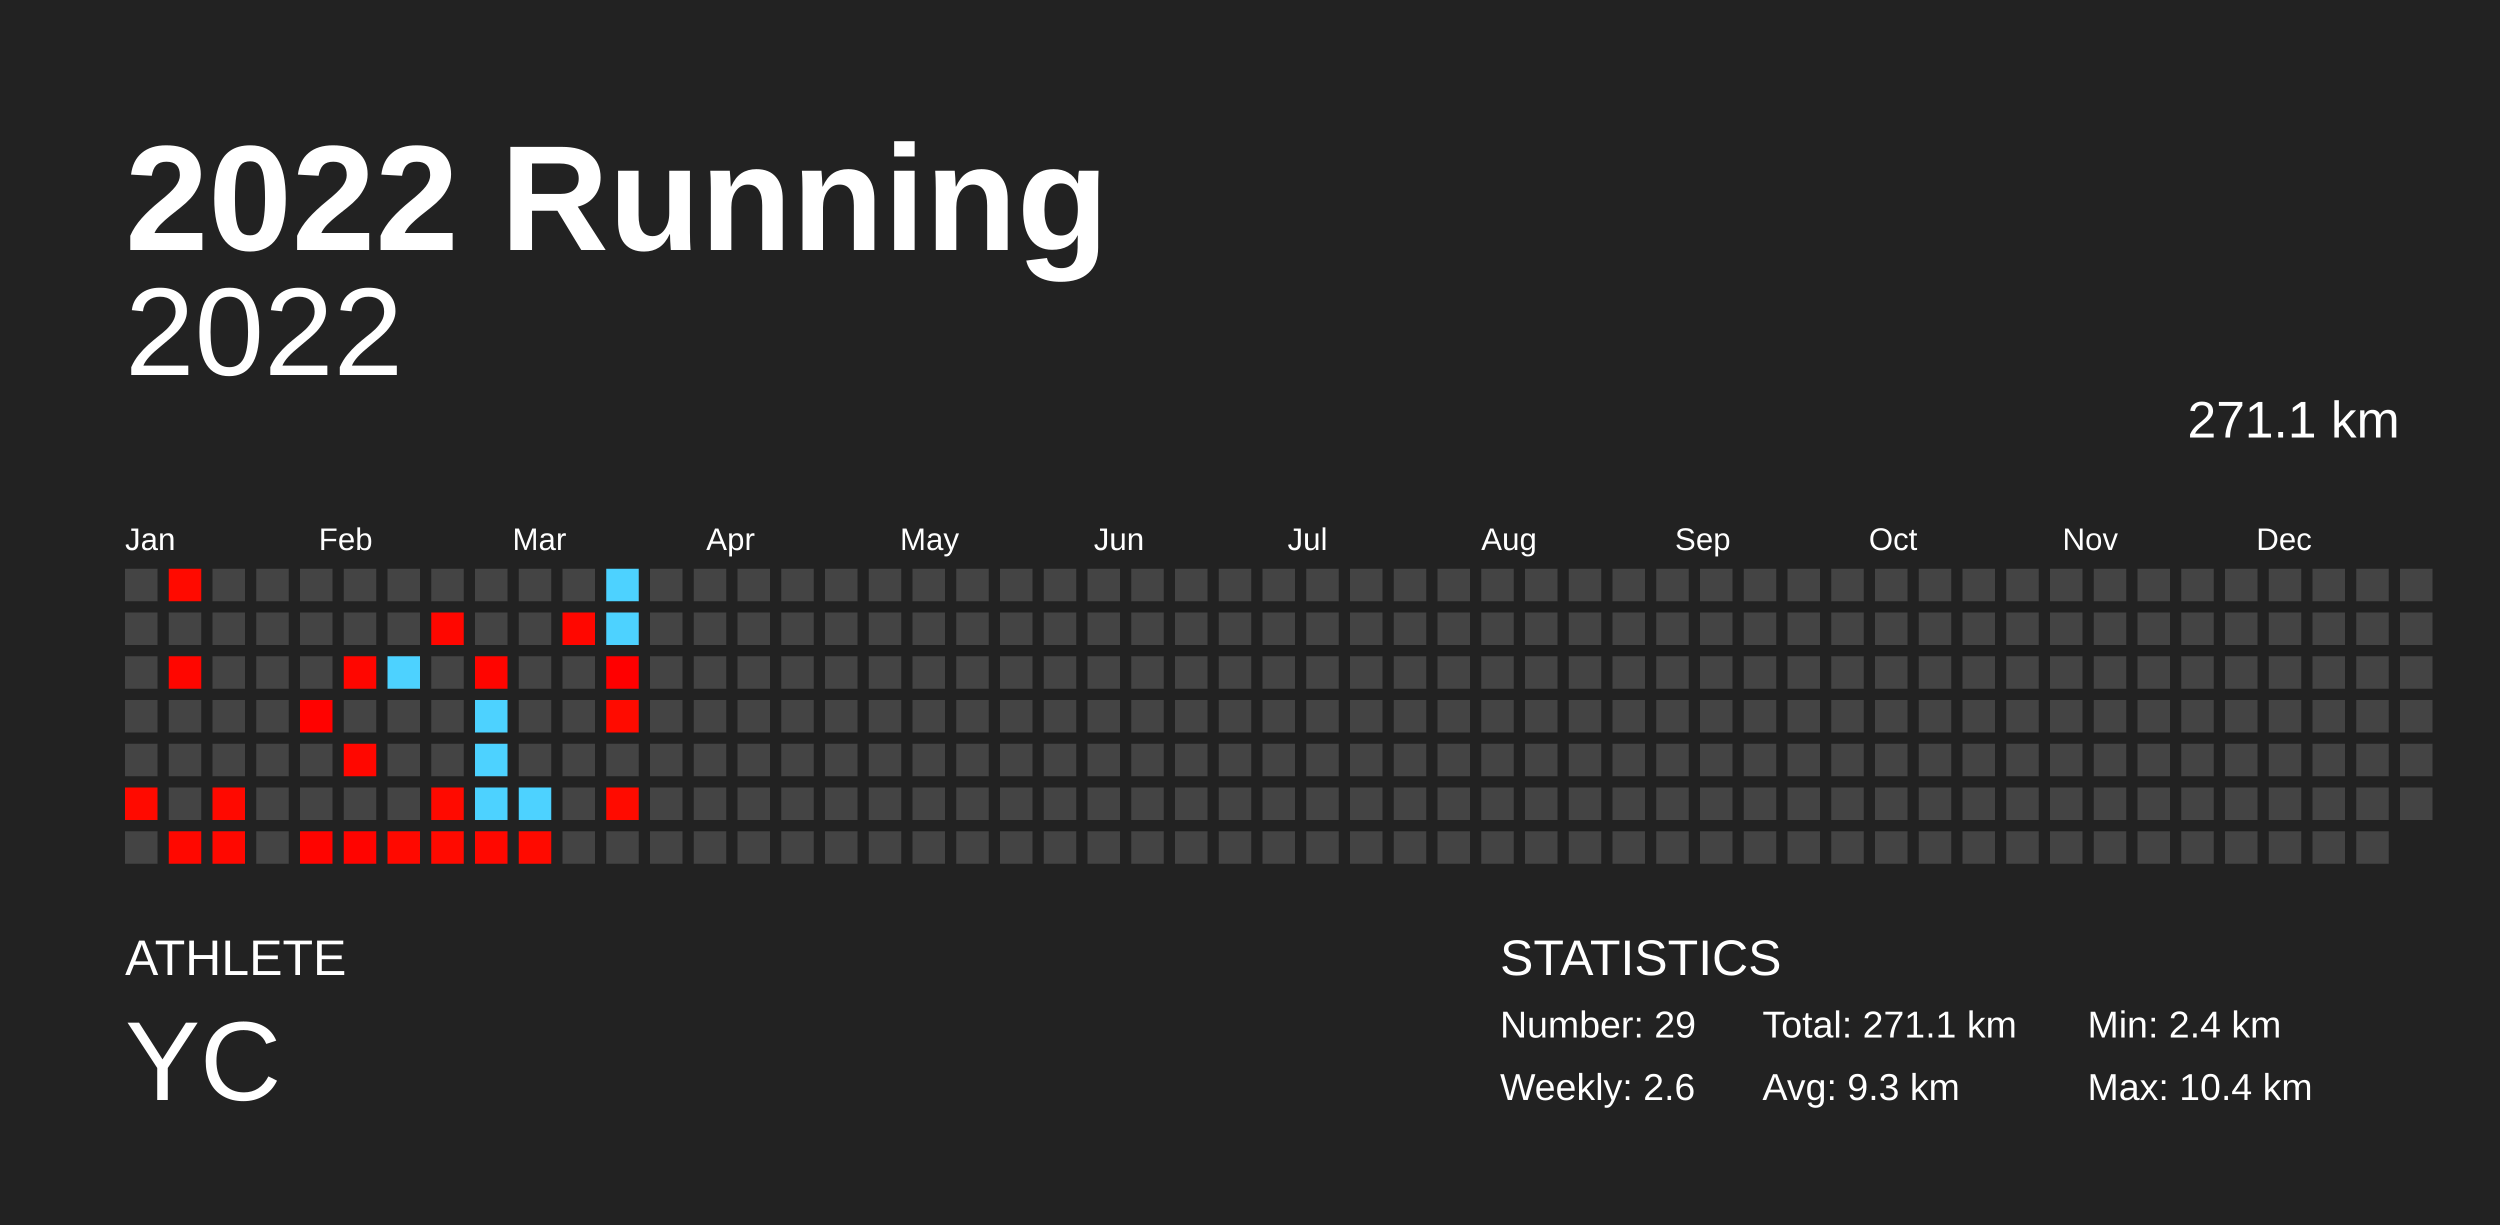
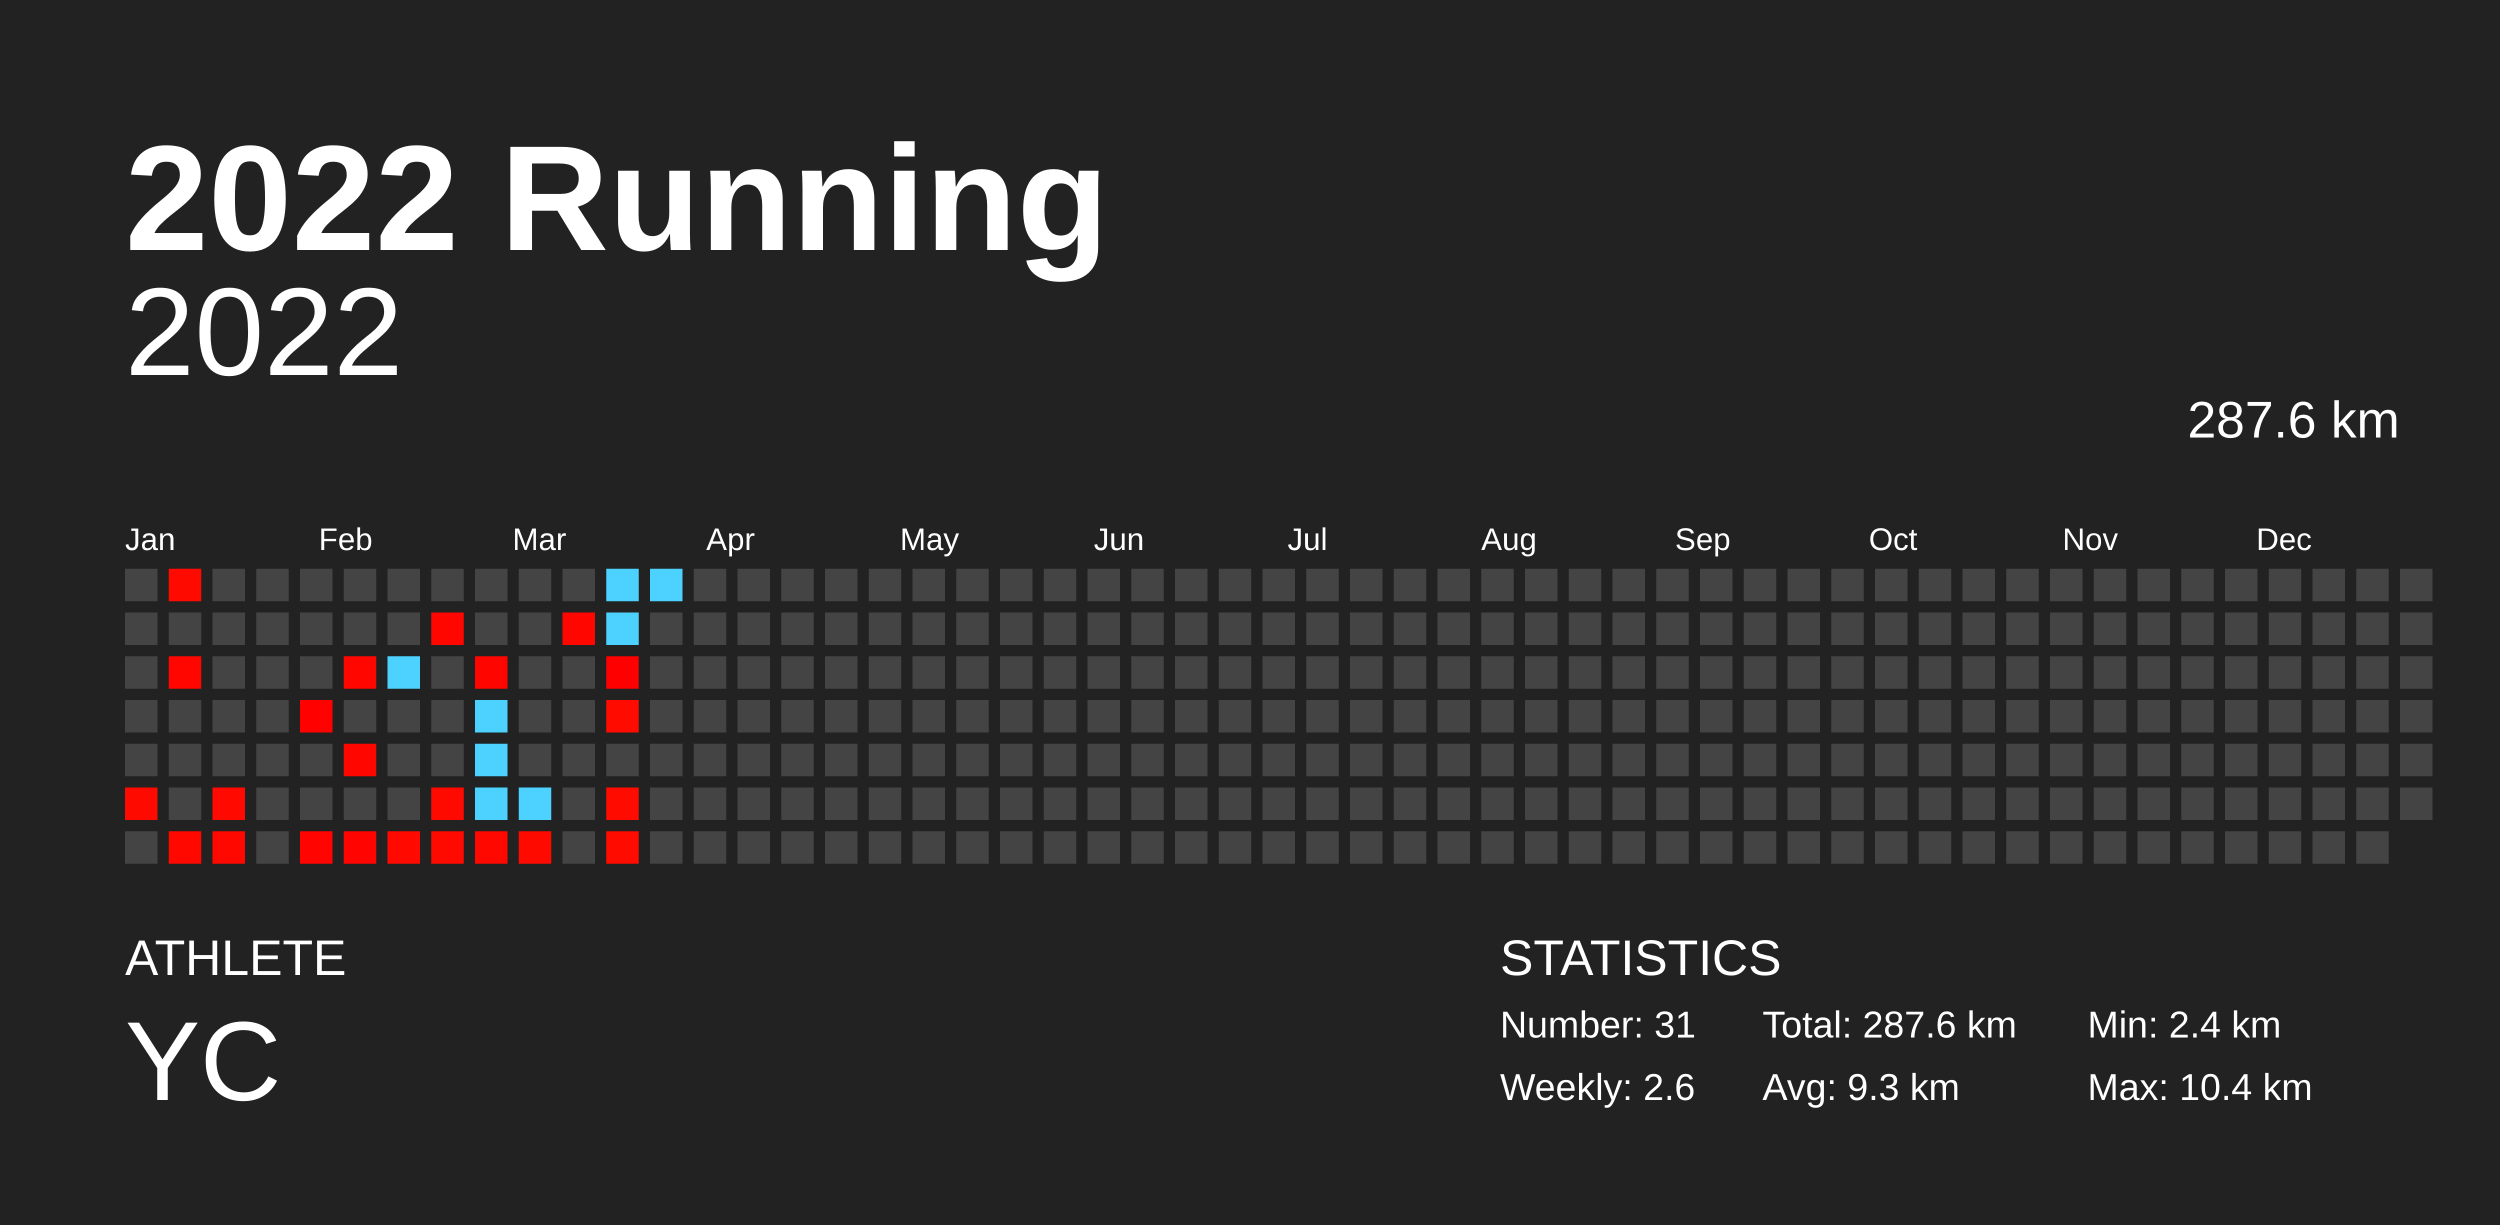
<svg xmlns="http://www.w3.org/2000/svg" baseProfile="full" height="98mm" version="1.1" viewBox="0,0,200,98" width="200mm">
  <defs />
  <rect fill="#222222" height="98" width="200" x="0" y="0" />
  <text fill="#FFFFFF" style="font-size:12px; font-family:Arial; font-weight:bold;" x="10" y="20">2022 Running</text>
  <text fill="#FFFFFF" style="font-size:4px; font-family:Arial" x="10" y="78">ATHLETE</text>
  <text fill="#FFFFFF" style="font-size:9px; font-family:Arial" x="10" y="88">YC</text>
  <text fill="#FFFFFF" style="font-size:4px; font-family:Arial" x="120" y="78">STATISTICS</text>
-   <text fill="#FFFFFF" style="font-size:3px; font-family:Arial" x="120" y="83">Number: 29</text>
+   <text fill="#FFFFFF" style="font-size:3px; font-family:Arial" x="120" y="83">Number: 31</text>
  <text fill="#FFFFFF" style="font-size:3px; font-family:Arial" x="120" y="88">Weekly: 2.6</text>
-   <text fill="#FFFFFF" style="font-size:3px; font-family:Arial" x="141" y="83">Total: 271.1 km</text>
+   <text fill="#FFFFFF" style="font-size:3px; font-family:Arial" x="141" y="83">Total: 287.6 km</text>
  <text fill="#FFFFFF" style="font-size:3px; font-family:Arial" x="141" y="88">Avg: 9.3 km</text>
  <text fill="#FFFFFF" style="font-size:3px; font-family:Arial" x="167" y="83">Min: 2.4 km</text>
  <text fill="#FFFFFF" style="font-size:3px; font-family:Arial" x="167" y="88">Max: 10.4 km</text>
  <text alignment-baseline="hanging" fill="#FFFFFF" style="font-size:10.0px; font-family:Arial;" x="10" y="30">2022</text>
-   <text alignment-baseline="hanging" fill="#FFFFFF" style="font-size:4.125px; font-family:Arial;" x="175" y="35">271.1 km</text>
+   <text alignment-baseline="hanging" fill="#FFFFFF" style="font-size:4.125px; font-family:Arial;" x="175" y="35">287.6 km</text>
  <text fill="#FFFFFF" style="font-size:2.5px; font-family:Arial" x="10.0" y="44">Jan</text>
  <text fill="#FFFFFF" style="font-size:2.5px; font-family:Arial" x="25.5" y="44">Feb</text>
  <text fill="#FFFFFF" style="font-size:2.5px; font-family:Arial" x="41.0" y="44">Mar</text>
  <text fill="#FFFFFF" style="font-size:2.5px; font-family:Arial" x="56.5" y="44">Apr</text>
  <text fill="#FFFFFF" style="font-size:2.5px; font-family:Arial" x="72.0" y="44">May</text>
  <text fill="#FFFFFF" style="font-size:2.5px; font-family:Arial" x="87.5" y="44">Jun</text>
  <text fill="#FFFFFF" style="font-size:2.5px; font-family:Arial" x="103.0" y="44">Jul</text>
  <text fill="#FFFFFF" style="font-size:2.5px; font-family:Arial" x="118.5" y="44">Aug</text>
  <text fill="#FFFFFF" style="font-size:2.5px; font-family:Arial" x="134.0" y="44">Sep</text>
  <text fill="#FFFFFF" style="font-size:2.5px; font-family:Arial" x="149.5" y="44">Oct</text>
  <text fill="#FFFFFF" style="font-size:2.5px; font-family:Arial" x="165.0" y="44">Nov</text>
  <text fill="#FFFFFF" style="font-size:2.5px; font-family:Arial" x="180.5" y="44">Dec</text>
  <rect fill="#444444" height="2.6" width="2.6" x="10.0" y="45.5" />
  <rect fill="#444444" height="2.6" width="2.6" x="10.0" y="49.0" />
  <rect fill="#444444" height="2.6" width="2.6" x="10.0" y="52.5" />
  <rect fill="#444444" height="2.6" width="2.6" x="10.0" y="56.0" />
  <rect fill="#444444" height="2.6" width="2.6" x="10.0" y="59.5" />
  <rect fill="#ff0a00" height="2.6" width="2.6" x="10.0" y="63.0" />
  <rect fill="#444444" height="2.6" width="2.6" x="10.0" y="66.5" />
  <rect fill="#ff0a00" height="2.6" width="2.6" x="13.5" y="45.5" />
  <rect fill="#444444" height="2.6" width="2.6" x="13.5" y="49.0" />
  <rect fill="#ff0600" height="2.6" width="2.6" x="13.5" y="52.5" />
  <rect fill="#444444" height="2.6" width="2.6" x="13.5" y="56.0" />
  <rect fill="#444444" height="2.6" width="2.6" x="13.5" y="59.5" />
  <rect fill="#444444" height="2.6" width="2.6" x="13.5" y="63.0" />
  <rect fill="#ff0800" height="2.6" width="2.6" x="13.5" y="66.5" />
  <rect fill="#444444" height="2.6" width="2.6" x="17.0" y="45.5" />
  <rect fill="#444444" height="2.6" width="2.6" x="17.0" y="49.0" />
  <rect fill="#444444" height="2.6" width="2.6" x="17.0" y="52.5" />
  <rect fill="#444444" height="2.6" width="2.6" x="17.0" y="56.0" />
  <rect fill="#444444" height="2.6" width="2.6" x="17.0" y="59.5" />
  <rect fill="#ff0900" height="2.6" width="2.6" x="17.0" y="63.0" />
  <rect fill="#ff0800" height="2.6" width="2.6" x="17.0" y="66.5" />
  <rect fill="#444444" height="2.6" width="2.6" x="20.5" y="45.5" />
  <rect fill="#444444" height="2.6" width="2.6" x="20.5" y="49.0" />
  <rect fill="#444444" height="2.6" width="2.6" x="20.5" y="52.5" />
  <rect fill="#444444" height="2.6" width="2.6" x="20.5" y="56.0" />
  <rect fill="#444444" height="2.6" width="2.6" x="20.5" y="59.5" />
  <rect fill="#444444" height="2.6" width="2.6" x="20.5" y="63.0" />
  <rect fill="#444444" height="2.6" width="2.6" x="20.5" y="66.5" />
  <rect fill="#444444" height="2.6" width="2.6" x="24.0" y="45.5" />
  <rect fill="#444444" height="2.6" width="2.6" x="24.0" y="49.0" />
  <rect fill="#444444" height="2.6" width="2.6" x="24.0" y="52.5" />
  <rect fill="#ff0200" height="2.6" width="2.6" x="24.0" y="56.0" />
  <rect fill="#444444" height="2.6" width="2.6" x="24.0" y="59.5" />
  <rect fill="#444444" height="2.6" width="2.6" x="24.0" y="63.0" />
  <rect fill="#ff0400" height="2.6" width="2.6" x="24.0" y="66.5" />
  <rect fill="#444444" height="2.6" width="2.6" x="27.5" y="45.5" />
  <rect fill="#444444" height="2.6" width="2.6" x="27.5" y="49.0" />
  <rect fill="#ff0600" height="2.6" width="2.6" x="27.5" y="52.5" />
  <rect fill="#444444" height="2.6" width="2.6" x="27.5" y="56.0" />
  <rect fill="#ff0700" height="2.6" width="2.6" x="27.5" y="59.5" />
  <rect fill="#444444" height="2.6" width="2.6" x="27.5" y="63.0" />
  <rect fill="#ff0400" height="2.6" width="2.6" x="27.5" y="66.5" />
  <rect fill="#444444" height="2.6" width="2.6" x="31.0" y="45.5" />
  <rect fill="#444444" height="2.6" width="2.6" x="31.0" y="49.0" />
  <rect fill="#4dd2ff" height="2.6" width="2.6" x="31.0" y="52.5" />
  <rect fill="#444444" height="2.6" width="2.6" x="31.0" y="56.0" />
  <rect fill="#444444" height="2.6" width="2.6" x="31.0" y="59.5" />
  <rect fill="#444444" height="2.6" width="2.6" x="31.0" y="63.0" />
  <rect fill="#ff0900" height="2.6" width="2.6" x="31.0" y="66.5" />
  <rect fill="#444444" height="2.6" width="2.6" x="34.5" y="45.5" />
  <rect fill="#ff0700" height="2.6" width="2.6" x="34.5" y="49.0" />
  <rect fill="#444444" height="2.6" width="2.6" x="34.5" y="52.5" />
  <rect fill="#444444" height="2.6" width="2.6" x="34.5" y="56.0" />
  <rect fill="#444444" height="2.6" width="2.6" x="34.5" y="59.5" />
  <rect fill="#ff0a00" height="2.6" width="2.6" x="34.5" y="63.0" />
  <rect fill="#ff0a00" height="2.6" width="2.6" x="34.5" y="66.5" />
  <rect fill="#444444" height="2.6" width="2.6" x="38.0" y="45.5" />
  <rect fill="#444444" height="2.6" width="2.6" x="38.0" y="49.0" />
  <rect fill="#ff0500" height="2.6" width="2.6" x="38.0" y="52.5" />
  <rect fill="#4dd2ff" height="2.6" width="2.6" x="38.0" y="56.0" />
  <rect fill="#4dd2ff" height="2.6" width="2.6" x="38.0" y="59.5" />
  <rect fill="#4dd2ff" height="2.6" width="2.6" x="38.0" y="63.0" />
  <rect fill="#ff0800" height="2.6" width="2.6" x="38.0" y="66.5" />
  <rect fill="#444444" height="2.6" width="2.6" x="41.5" y="45.5" />
  <rect fill="#444444" height="2.6" width="2.6" x="41.5" y="49.0" />
  <rect fill="#444444" height="2.6" width="2.6" x="41.5" y="52.5" />
  <rect fill="#444444" height="2.6" width="2.6" x="41.5" y="56.0" />
  <rect fill="#444444" height="2.6" width="2.6" x="41.5" y="59.5" />
  <rect fill="#4dd2ff" height="2.6" width="2.6" x="41.5" y="63.0" />
  <rect fill="#ff0a00" height="2.6" width="2.6" x="41.5" y="66.5" />
  <rect fill="#444444" height="2.6" width="2.6" x="45.0" y="45.5" />
  <rect fill="#ff0700" height="2.6" width="2.6" x="45.0" y="49.0" />
  <rect fill="#444444" height="2.6" width="2.6" x="45.0" y="52.5" />
  <rect fill="#444444" height="2.6" width="2.6" x="45.0" y="56.0" />
  <rect fill="#444444" height="2.6" width="2.6" x="45.0" y="59.5" />
  <rect fill="#444444" height="2.6" width="2.6" x="45.0" y="63.0" />
  <rect fill="#444444" height="2.6" width="2.6" x="45.0" y="66.5" />
  <rect fill="#4dd2ff" height="2.6" width="2.6" x="48.5" y="45.5" />
  <rect fill="#4dd2ff" height="2.6" width="2.6" x="48.5" y="49.0" />
  <rect fill="#ff0000" height="2.6" width="2.6" x="48.5" y="52.5" />
  <rect fill="#ff0b00" height="2.6" width="2.6" x="48.5" y="56.0" />
  <rect fill="#444444" height="2.6" width="2.6" x="48.5" y="59.5" />
  <rect fill="#ff0b00" height="2.6" width="2.6" x="48.5" y="63.0" />
-   <rect fill="#444444" height="2.6" width="2.6" x="48.5" y="66.5" />
-   <rect fill="#444444" height="2.6" width="2.6" x="52.0" y="45.5" />
+   <rect fill="#ff0b00" height="2.6" width="2.6" x="48.5" y="66.5" />
+   <rect fill="#4dd2ff" height="2.6" width="2.6" x="52.0" y="45.5" />
  <rect fill="#444444" height="2.6" width="2.6" x="52.0" y="49.0" />
  <rect fill="#444444" height="2.6" width="2.6" x="52.0" y="52.5" />
  <rect fill="#444444" height="2.6" width="2.6" x="52.0" y="56.0" />
  <rect fill="#444444" height="2.6" width="2.6" x="52.0" y="59.5" />
  <rect fill="#444444" height="2.6" width="2.6" x="52.0" y="63.0" />
  <rect fill="#444444" height="2.6" width="2.6" x="52.0" y="66.5" />
  <rect fill="#444444" height="2.6" width="2.6" x="55.5" y="45.5" />
  <rect fill="#444444" height="2.6" width="2.6" x="55.5" y="49.0" />
  <rect fill="#444444" height="2.6" width="2.6" x="55.5" y="52.5" />
  <rect fill="#444444" height="2.6" width="2.6" x="55.5" y="56.0" />
  <rect fill="#444444" height="2.6" width="2.6" x="55.5" y="59.5" />
  <rect fill="#444444" height="2.6" width="2.6" x="55.5" y="63.0" />
  <rect fill="#444444" height="2.6" width="2.6" x="55.5" y="66.5" />
  <rect fill="#444444" height="2.6" width="2.6" x="59.0" y="45.5" />
  <rect fill="#444444" height="2.6" width="2.6" x="59.0" y="49.0" />
  <rect fill="#444444" height="2.6" width="2.6" x="59.0" y="52.5" />
  <rect fill="#444444" height="2.6" width="2.6" x="59.0" y="56.0" />
  <rect fill="#444444" height="2.6" width="2.6" x="59.0" y="59.5" />
  <rect fill="#444444" height="2.6" width="2.6" x="59.0" y="63.0" />
  <rect fill="#444444" height="2.6" width="2.6" x="59.0" y="66.5" />
  <rect fill="#444444" height="2.6" width="2.6" x="62.5" y="45.5" />
  <rect fill="#444444" height="2.6" width="2.6" x="62.5" y="49.0" />
  <rect fill="#444444" height="2.6" width="2.6" x="62.5" y="52.5" />
  <rect fill="#444444" height="2.6" width="2.6" x="62.5" y="56.0" />
  <rect fill="#444444" height="2.6" width="2.6" x="62.5" y="59.5" />
  <rect fill="#444444" height="2.6" width="2.6" x="62.5" y="63.0" />
  <rect fill="#444444" height="2.6" width="2.6" x="62.5" y="66.5" />
  <rect fill="#444444" height="2.6" width="2.6" x="66.0" y="45.5" />
  <rect fill="#444444" height="2.6" width="2.6" x="66.0" y="49.0" />
  <rect fill="#444444" height="2.6" width="2.6" x="66.0" y="52.5" />
  <rect fill="#444444" height="2.6" width="2.6" x="66.0" y="56.0" />
  <rect fill="#444444" height="2.6" width="2.6" x="66.0" y="59.5" />
  <rect fill="#444444" height="2.6" width="2.6" x="66.0" y="63.0" />
  <rect fill="#444444" height="2.6" width="2.6" x="66.0" y="66.5" />
  <rect fill="#444444" height="2.6" width="2.6" x="69.5" y="45.5" />
  <rect fill="#444444" height="2.6" width="2.6" x="69.5" y="49.0" />
  <rect fill="#444444" height="2.6" width="2.6" x="69.5" y="52.5" />
  <rect fill="#444444" height="2.6" width="2.6" x="69.5" y="56.0" />
  <rect fill="#444444" height="2.6" width="2.6" x="69.5" y="59.5" />
  <rect fill="#444444" height="2.6" width="2.6" x="69.5" y="63.0" />
  <rect fill="#444444" height="2.6" width="2.6" x="69.5" y="66.5" />
  <rect fill="#444444" height="2.6" width="2.6" x="73.0" y="45.5" />
  <rect fill="#444444" height="2.6" width="2.6" x="73.0" y="49.0" />
  <rect fill="#444444" height="2.6" width="2.6" x="73.0" y="52.5" />
  <rect fill="#444444" height="2.6" width="2.6" x="73.0" y="56.0" />
  <rect fill="#444444" height="2.6" width="2.6" x="73.0" y="59.5" />
  <rect fill="#444444" height="2.6" width="2.6" x="73.0" y="63.0" />
  <rect fill="#444444" height="2.6" width="2.6" x="73.0" y="66.5" />
  <rect fill="#444444" height="2.6" width="2.6" x="76.5" y="45.5" />
  <rect fill="#444444" height="2.6" width="2.6" x="76.5" y="49.0" />
  <rect fill="#444444" height="2.6" width="2.6" x="76.5" y="52.5" />
  <rect fill="#444444" height="2.6" width="2.6" x="76.5" y="56.0" />
  <rect fill="#444444" height="2.6" width="2.6" x="76.5" y="59.5" />
  <rect fill="#444444" height="2.6" width="2.6" x="76.5" y="63.0" />
  <rect fill="#444444" height="2.6" width="2.6" x="76.5" y="66.5" />
  <rect fill="#444444" height="2.6" width="2.6" x="80.0" y="45.5" />
  <rect fill="#444444" height="2.6" width="2.6" x="80.0" y="49.0" />
  <rect fill="#444444" height="2.6" width="2.6" x="80.0" y="52.5" />
  <rect fill="#444444" height="2.6" width="2.6" x="80.0" y="56.0" />
  <rect fill="#444444" height="2.6" width="2.6" x="80.0" y="59.5" />
  <rect fill="#444444" height="2.6" width="2.6" x="80.0" y="63.0" />
  <rect fill="#444444" height="2.6" width="2.6" x="80.0" y="66.5" />
  <rect fill="#444444" height="2.6" width="2.6" x="83.5" y="45.5" />
  <rect fill="#444444" height="2.6" width="2.6" x="83.5" y="49.0" />
  <rect fill="#444444" height="2.6" width="2.6" x="83.5" y="52.5" />
  <rect fill="#444444" height="2.6" width="2.6" x="83.5" y="56.0" />
  <rect fill="#444444" height="2.6" width="2.6" x="83.5" y="59.5" />
  <rect fill="#444444" height="2.6" width="2.6" x="83.5" y="63.0" />
  <rect fill="#444444" height="2.6" width="2.6" x="83.5" y="66.5" />
  <rect fill="#444444" height="2.6" width="2.6" x="87.0" y="45.5" />
  <rect fill="#444444" height="2.6" width="2.6" x="87.0" y="49.0" />
  <rect fill="#444444" height="2.6" width="2.6" x="87.0" y="52.5" />
  <rect fill="#444444" height="2.6" width="2.6" x="87.0" y="56.0" />
  <rect fill="#444444" height="2.6" width="2.6" x="87.0" y="59.5" />
  <rect fill="#444444" height="2.6" width="2.6" x="87.0" y="63.0" />
  <rect fill="#444444" height="2.6" width="2.6" x="87.0" y="66.5" />
  <rect fill="#444444" height="2.6" width="2.6" x="90.5" y="45.5" />
  <rect fill="#444444" height="2.6" width="2.6" x="90.5" y="49.0" />
  <rect fill="#444444" height="2.6" width="2.6" x="90.5" y="52.5" />
  <rect fill="#444444" height="2.6" width="2.6" x="90.5" y="56.0" />
  <rect fill="#444444" height="2.6" width="2.6" x="90.5" y="59.5" />
  <rect fill="#444444" height="2.6" width="2.6" x="90.5" y="63.0" />
  <rect fill="#444444" height="2.6" width="2.6" x="90.5" y="66.5" />
  <rect fill="#444444" height="2.6" width="2.6" x="94.0" y="45.5" />
  <rect fill="#444444" height="2.6" width="2.6" x="94.0" y="49.0" />
  <rect fill="#444444" height="2.6" width="2.6" x="94.0" y="52.5" />
  <rect fill="#444444" height="2.6" width="2.6" x="94.0" y="56.0" />
  <rect fill="#444444" height="2.6" width="2.6" x="94.0" y="59.5" />
  <rect fill="#444444" height="2.6" width="2.6" x="94.0" y="63.0" />
  <rect fill="#444444" height="2.6" width="2.6" x="94.0" y="66.5" />
  <rect fill="#444444" height="2.6" width="2.6" x="97.5" y="45.5" />
  <rect fill="#444444" height="2.6" width="2.6" x="97.5" y="49.0" />
  <rect fill="#444444" height="2.6" width="2.6" x="97.5" y="52.5" />
  <rect fill="#444444" height="2.6" width="2.6" x="97.5" y="56.0" />
  <rect fill="#444444" height="2.6" width="2.6" x="97.5" y="59.5" />
  <rect fill="#444444" height="2.6" width="2.6" x="97.5" y="63.0" />
  <rect fill="#444444" height="2.6" width="2.6" x="97.5" y="66.5" />
  <rect fill="#444444" height="2.6" width="2.6" x="101.0" y="45.5" />
  <rect fill="#444444" height="2.6" width="2.6" x="101.0" y="49.0" />
  <rect fill="#444444" height="2.6" width="2.6" x="101.0" y="52.5" />
  <rect fill="#444444" height="2.6" width="2.6" x="101.0" y="56.0" />
  <rect fill="#444444" height="2.6" width="2.6" x="101.0" y="59.5" />
  <rect fill="#444444" height="2.6" width="2.6" x="101.0" y="63.0" />
  <rect fill="#444444" height="2.6" width="2.6" x="101.0" y="66.5" />
  <rect fill="#444444" height="2.6" width="2.6" x="104.5" y="45.5" />
  <rect fill="#444444" height="2.6" width="2.6" x="104.5" y="49.0" />
  <rect fill="#444444" height="2.6" width="2.6" x="104.5" y="52.5" />
  <rect fill="#444444" height="2.6" width="2.6" x="104.5" y="56.0" />
  <rect fill="#444444" height="2.6" width="2.6" x="104.5" y="59.5" />
  <rect fill="#444444" height="2.6" width="2.6" x="104.5" y="63.0" />
  <rect fill="#444444" height="2.6" width="2.6" x="104.5" y="66.5" />
  <rect fill="#444444" height="2.6" width="2.6" x="108.0" y="45.5" />
  <rect fill="#444444" height="2.6" width="2.6" x="108.0" y="49.0" />
  <rect fill="#444444" height="2.6" width="2.6" x="108.0" y="52.5" />
  <rect fill="#444444" height="2.6" width="2.6" x="108.0" y="56.0" />
  <rect fill="#444444" height="2.6" width="2.6" x="108.0" y="59.5" />
  <rect fill="#444444" height="2.6" width="2.6" x="108.0" y="63.0" />
  <rect fill="#444444" height="2.6" width="2.6" x="108.0" y="66.5" />
  <rect fill="#444444" height="2.6" width="2.6" x="111.5" y="45.5" />
  <rect fill="#444444" height="2.6" width="2.6" x="111.5" y="49.0" />
  <rect fill="#444444" height="2.6" width="2.6" x="111.5" y="52.5" />
  <rect fill="#444444" height="2.6" width="2.6" x="111.5" y="56.0" />
  <rect fill="#444444" height="2.6" width="2.6" x="111.5" y="59.5" />
  <rect fill="#444444" height="2.6" width="2.6" x="111.5" y="63.0" />
  <rect fill="#444444" height="2.6" width="2.6" x="111.5" y="66.5" />
  <rect fill="#444444" height="2.6" width="2.6" x="115.0" y="45.5" />
  <rect fill="#444444" height="2.6" width="2.6" x="115.0" y="49.0" />
  <rect fill="#444444" height="2.6" width="2.6" x="115.0" y="52.5" />
  <rect fill="#444444" height="2.6" width="2.6" x="115.0" y="56.0" />
  <rect fill="#444444" height="2.6" width="2.6" x="115.0" y="59.5" />
  <rect fill="#444444" height="2.6" width="2.6" x="115.0" y="63.0" />
  <rect fill="#444444" height="2.6" width="2.6" x="115.0" y="66.5" />
  <rect fill="#444444" height="2.6" width="2.6" x="118.5" y="45.5" />
  <rect fill="#444444" height="2.6" width="2.6" x="118.5" y="49.0" />
  <rect fill="#444444" height="2.6" width="2.6" x="118.5" y="52.5" />
  <rect fill="#444444" height="2.6" width="2.6" x="118.5" y="56.0" />
  <rect fill="#444444" height="2.6" width="2.6" x="118.5" y="59.5" />
  <rect fill="#444444" height="2.6" width="2.6" x="118.5" y="63.0" />
  <rect fill="#444444" height="2.6" width="2.6" x="118.5" y="66.5" />
  <rect fill="#444444" height="2.6" width="2.6" x="122.0" y="45.5" />
  <rect fill="#444444" height="2.6" width="2.6" x="122.0" y="49.0" />
  <rect fill="#444444" height="2.6" width="2.6" x="122.0" y="52.5" />
  <rect fill="#444444" height="2.6" width="2.6" x="122.0" y="56.0" />
  <rect fill="#444444" height="2.6" width="2.6" x="122.0" y="59.5" />
  <rect fill="#444444" height="2.6" width="2.6" x="122.0" y="63.0" />
  <rect fill="#444444" height="2.6" width="2.6" x="122.0" y="66.5" />
  <rect fill="#444444" height="2.6" width="2.6" x="125.5" y="45.5" />
  <rect fill="#444444" height="2.6" width="2.6" x="125.5" y="49.0" />
  <rect fill="#444444" height="2.6" width="2.6" x="125.5" y="52.5" />
  <rect fill="#444444" height="2.6" width="2.6" x="125.5" y="56.0" />
  <rect fill="#444444" height="2.6" width="2.6" x="125.5" y="59.5" />
  <rect fill="#444444" height="2.6" width="2.6" x="125.5" y="63.0" />
  <rect fill="#444444" height="2.6" width="2.6" x="125.5" y="66.5" />
  <rect fill="#444444" height="2.6" width="2.6" x="129.0" y="45.5" />
  <rect fill="#444444" height="2.6" width="2.6" x="129.0" y="49.0" />
  <rect fill="#444444" height="2.6" width="2.6" x="129.0" y="52.5" />
  <rect fill="#444444" height="2.6" width="2.6" x="129.0" y="56.0" />
  <rect fill="#444444" height="2.6" width="2.6" x="129.0" y="59.5" />
  <rect fill="#444444" height="2.6" width="2.6" x="129.0" y="63.0" />
  <rect fill="#444444" height="2.6" width="2.6" x="129.0" y="66.5" />
  <rect fill="#444444" height="2.6" width="2.6" x="132.5" y="45.5" />
  <rect fill="#444444" height="2.6" width="2.6" x="132.5" y="49.0" />
  <rect fill="#444444" height="2.6" width="2.6" x="132.5" y="52.5" />
  <rect fill="#444444" height="2.6" width="2.6" x="132.5" y="56.0" />
  <rect fill="#444444" height="2.6" width="2.6" x="132.5" y="59.5" />
  <rect fill="#444444" height="2.6" width="2.6" x="132.5" y="63.0" />
  <rect fill="#444444" height="2.6" width="2.6" x="132.5" y="66.5" />
  <rect fill="#444444" height="2.6" width="2.6" x="136.0" y="45.5" />
  <rect fill="#444444" height="2.6" width="2.6" x="136.0" y="49.0" />
  <rect fill="#444444" height="2.6" width="2.6" x="136.0" y="52.5" />
  <rect fill="#444444" height="2.6" width="2.6" x="136.0" y="56.0" />
  <rect fill="#444444" height="2.6" width="2.6" x="136.0" y="59.5" />
  <rect fill="#444444" height="2.6" width="2.6" x="136.0" y="63.0" />
  <rect fill="#444444" height="2.6" width="2.6" x="136.0" y="66.5" />
  <rect fill="#444444" height="2.6" width="2.6" x="139.5" y="45.5" />
  <rect fill="#444444" height="2.6" width="2.6" x="139.5" y="49.0" />
  <rect fill="#444444" height="2.6" width="2.6" x="139.5" y="52.5" />
  <rect fill="#444444" height="2.6" width="2.6" x="139.5" y="56.0" />
  <rect fill="#444444" height="2.6" width="2.6" x="139.5" y="59.5" />
  <rect fill="#444444" height="2.6" width="2.6" x="139.5" y="63.0" />
  <rect fill="#444444" height="2.6" width="2.6" x="139.5" y="66.5" />
  <rect fill="#444444" height="2.6" width="2.6" x="143.0" y="45.5" />
  <rect fill="#444444" height="2.6" width="2.6" x="143.0" y="49.0" />
  <rect fill="#444444" height="2.6" width="2.6" x="143.0" y="52.5" />
  <rect fill="#444444" height="2.6" width="2.6" x="143.0" y="56.0" />
  <rect fill="#444444" height="2.6" width="2.6" x="143.0" y="59.5" />
  <rect fill="#444444" height="2.6" width="2.6" x="143.0" y="63.0" />
  <rect fill="#444444" height="2.6" width="2.6" x="143.0" y="66.5" />
  <rect fill="#444444" height="2.6" width="2.6" x="146.5" y="45.5" />
  <rect fill="#444444" height="2.6" width="2.6" x="146.5" y="49.0" />
  <rect fill="#444444" height="2.6" width="2.6" x="146.5" y="52.5" />
  <rect fill="#444444" height="2.6" width="2.6" x="146.5" y="56.0" />
  <rect fill="#444444" height="2.6" width="2.6" x="146.5" y="59.5" />
  <rect fill="#444444" height="2.6" width="2.6" x="146.5" y="63.0" />
  <rect fill="#444444" height="2.6" width="2.6" x="146.5" y="66.5" />
  <rect fill="#444444" height="2.6" width="2.6" x="150.0" y="45.5" />
  <rect fill="#444444" height="2.6" width="2.6" x="150.0" y="49.0" />
  <rect fill="#444444" height="2.6" width="2.6" x="150.0" y="52.5" />
  <rect fill="#444444" height="2.6" width="2.6" x="150.0" y="56.0" />
  <rect fill="#444444" height="2.6" width="2.6" x="150.0" y="59.5" />
  <rect fill="#444444" height="2.6" width="2.6" x="150.0" y="63.0" />
  <rect fill="#444444" height="2.6" width="2.6" x="150.0" y="66.5" />
  <rect fill="#444444" height="2.6" width="2.6" x="153.5" y="45.5" />
  <rect fill="#444444" height="2.6" width="2.6" x="153.5" y="49.0" />
  <rect fill="#444444" height="2.6" width="2.6" x="153.5" y="52.5" />
  <rect fill="#444444" height="2.6" width="2.6" x="153.5" y="56.0" />
  <rect fill="#444444" height="2.6" width="2.6" x="153.5" y="59.5" />
  <rect fill="#444444" height="2.6" width="2.6" x="153.5" y="63.0" />
  <rect fill="#444444" height="2.6" width="2.6" x="153.5" y="66.5" />
  <rect fill="#444444" height="2.6" width="2.6" x="157.0" y="45.5" />
  <rect fill="#444444" height="2.6" width="2.6" x="157.0" y="49.0" />
  <rect fill="#444444" height="2.6" width="2.6" x="157.0" y="52.5" />
  <rect fill="#444444" height="2.6" width="2.6" x="157.0" y="56.0" />
  <rect fill="#444444" height="2.6" width="2.6" x="157.0" y="59.5" />
  <rect fill="#444444" height="2.6" width="2.6" x="157.0" y="63.0" />
  <rect fill="#444444" height="2.6" width="2.6" x="157.0" y="66.5" />
  <rect fill="#444444" height="2.6" width="2.6" x="160.5" y="45.5" />
  <rect fill="#444444" height="2.6" width="2.6" x="160.5" y="49.0" />
  <rect fill="#444444" height="2.6" width="2.6" x="160.5" y="52.5" />
  <rect fill="#444444" height="2.6" width="2.6" x="160.5" y="56.0" />
  <rect fill="#444444" height="2.6" width="2.6" x="160.5" y="59.5" />
  <rect fill="#444444" height="2.6" width="2.6" x="160.5" y="63.0" />
  <rect fill="#444444" height="2.6" width="2.6" x="160.5" y="66.5" />
  <rect fill="#444444" height="2.6" width="2.6" x="164.0" y="45.5" />
  <rect fill="#444444" height="2.6" width="2.6" x="164.0" y="49.0" />
  <rect fill="#444444" height="2.6" width="2.6" x="164.0" y="52.5" />
  <rect fill="#444444" height="2.6" width="2.6" x="164.0" y="56.0" />
  <rect fill="#444444" height="2.6" width="2.6" x="164.0" y="59.5" />
  <rect fill="#444444" height="2.6" width="2.6" x="164.0" y="63.0" />
  <rect fill="#444444" height="2.6" width="2.6" x="164.0" y="66.5" />
  <rect fill="#444444" height="2.6" width="2.6" x="167.5" y="45.5" />
  <rect fill="#444444" height="2.6" width="2.6" x="167.5" y="49.0" />
  <rect fill="#444444" height="2.6" width="2.6" x="167.5" y="52.5" />
  <rect fill="#444444" height="2.6" width="2.6" x="167.5" y="56.0" />
  <rect fill="#444444" height="2.6" width="2.6" x="167.5" y="59.5" />
  <rect fill="#444444" height="2.6" width="2.6" x="167.5" y="63.0" />
  <rect fill="#444444" height="2.6" width="2.6" x="167.5" y="66.5" />
  <rect fill="#444444" height="2.6" width="2.6" x="171.0" y="45.5" />
  <rect fill="#444444" height="2.6" width="2.6" x="171.0" y="49.0" />
  <rect fill="#444444" height="2.6" width="2.6" x="171.0" y="52.5" />
  <rect fill="#444444" height="2.6" width="2.6" x="171.0" y="56.0" />
  <rect fill="#444444" height="2.6" width="2.6" x="171.0" y="59.5" />
  <rect fill="#444444" height="2.6" width="2.6" x="171.0" y="63.0" />
  <rect fill="#444444" height="2.6" width="2.6" x="171.0" y="66.5" />
  <rect fill="#444444" height="2.6" width="2.6" x="174.5" y="45.5" />
  <rect fill="#444444" height="2.6" width="2.6" x="174.5" y="49.0" />
  <rect fill="#444444" height="2.6" width="2.6" x="174.5" y="52.5" />
  <rect fill="#444444" height="2.6" width="2.6" x="174.5" y="56.0" />
  <rect fill="#444444" height="2.6" width="2.6" x="174.5" y="59.5" />
  <rect fill="#444444" height="2.6" width="2.6" x="174.5" y="63.0" />
  <rect fill="#444444" height="2.6" width="2.6" x="174.5" y="66.5" />
  <rect fill="#444444" height="2.6" width="2.6" x="178.0" y="45.5" />
  <rect fill="#444444" height="2.6" width="2.6" x="178.0" y="49.0" />
  <rect fill="#444444" height="2.6" width="2.6" x="178.0" y="52.5" />
  <rect fill="#444444" height="2.6" width="2.6" x="178.0" y="56.0" />
  <rect fill="#444444" height="2.6" width="2.6" x="178.0" y="59.5" />
  <rect fill="#444444" height="2.6" width="2.6" x="178.0" y="63.0" />
  <rect fill="#444444" height="2.6" width="2.6" x="178.0" y="66.5" />
  <rect fill="#444444" height="2.6" width="2.6" x="181.5" y="45.5" />
  <rect fill="#444444" height="2.6" width="2.6" x="181.5" y="49.0" />
  <rect fill="#444444" height="2.6" width="2.6" x="181.5" y="52.5" />
  <rect fill="#444444" height="2.6" width="2.6" x="181.5" y="56.0" />
  <rect fill="#444444" height="2.6" width="2.6" x="181.5" y="59.5" />
  <rect fill="#444444" height="2.6" width="2.6" x="181.5" y="63.0" />
  <rect fill="#444444" height="2.6" width="2.6" x="181.5" y="66.5" />
  <rect fill="#444444" height="2.6" width="2.6" x="185.0" y="45.5" />
  <rect fill="#444444" height="2.6" width="2.6" x="185.0" y="49.0" />
  <rect fill="#444444" height="2.6" width="2.6" x="185.0" y="52.5" />
  <rect fill="#444444" height="2.6" width="2.6" x="185.0" y="56.0" />
  <rect fill="#444444" height="2.6" width="2.6" x="185.0" y="59.5" />
  <rect fill="#444444" height="2.6" width="2.6" x="185.0" y="63.0" />
  <rect fill="#444444" height="2.6" width="2.6" x="185.0" y="66.5" />
  <rect fill="#444444" height="2.6" width="2.6" x="188.5" y="45.5" />
  <rect fill="#444444" height="2.6" width="2.6" x="188.5" y="49.0" />
  <rect fill="#444444" height="2.6" width="2.6" x="188.5" y="52.5" />
  <rect fill="#444444" height="2.6" width="2.6" x="188.5" y="56.0" />
  <rect fill="#444444" height="2.6" width="2.6" x="188.5" y="59.5" />
  <rect fill="#444444" height="2.6" width="2.6" x="188.5" y="63.0" />
  <rect fill="#444444" height="2.6" width="2.6" x="188.5" y="66.5" />
  <rect fill="#444444" height="2.6" width="2.6" x="192.0" y="45.5" />
  <rect fill="#444444" height="2.6" width="2.6" x="192.0" y="49.0" />
  <rect fill="#444444" height="2.6" width="2.6" x="192.0" y="52.5" />
  <rect fill="#444444" height="2.6" width="2.6" x="192.0" y="56.0" />
  <rect fill="#444444" height="2.6" width="2.6" x="192.0" y="59.5" />
  <rect fill="#444444" height="2.6" width="2.6" x="192.0" y="63.0" />
</svg>
